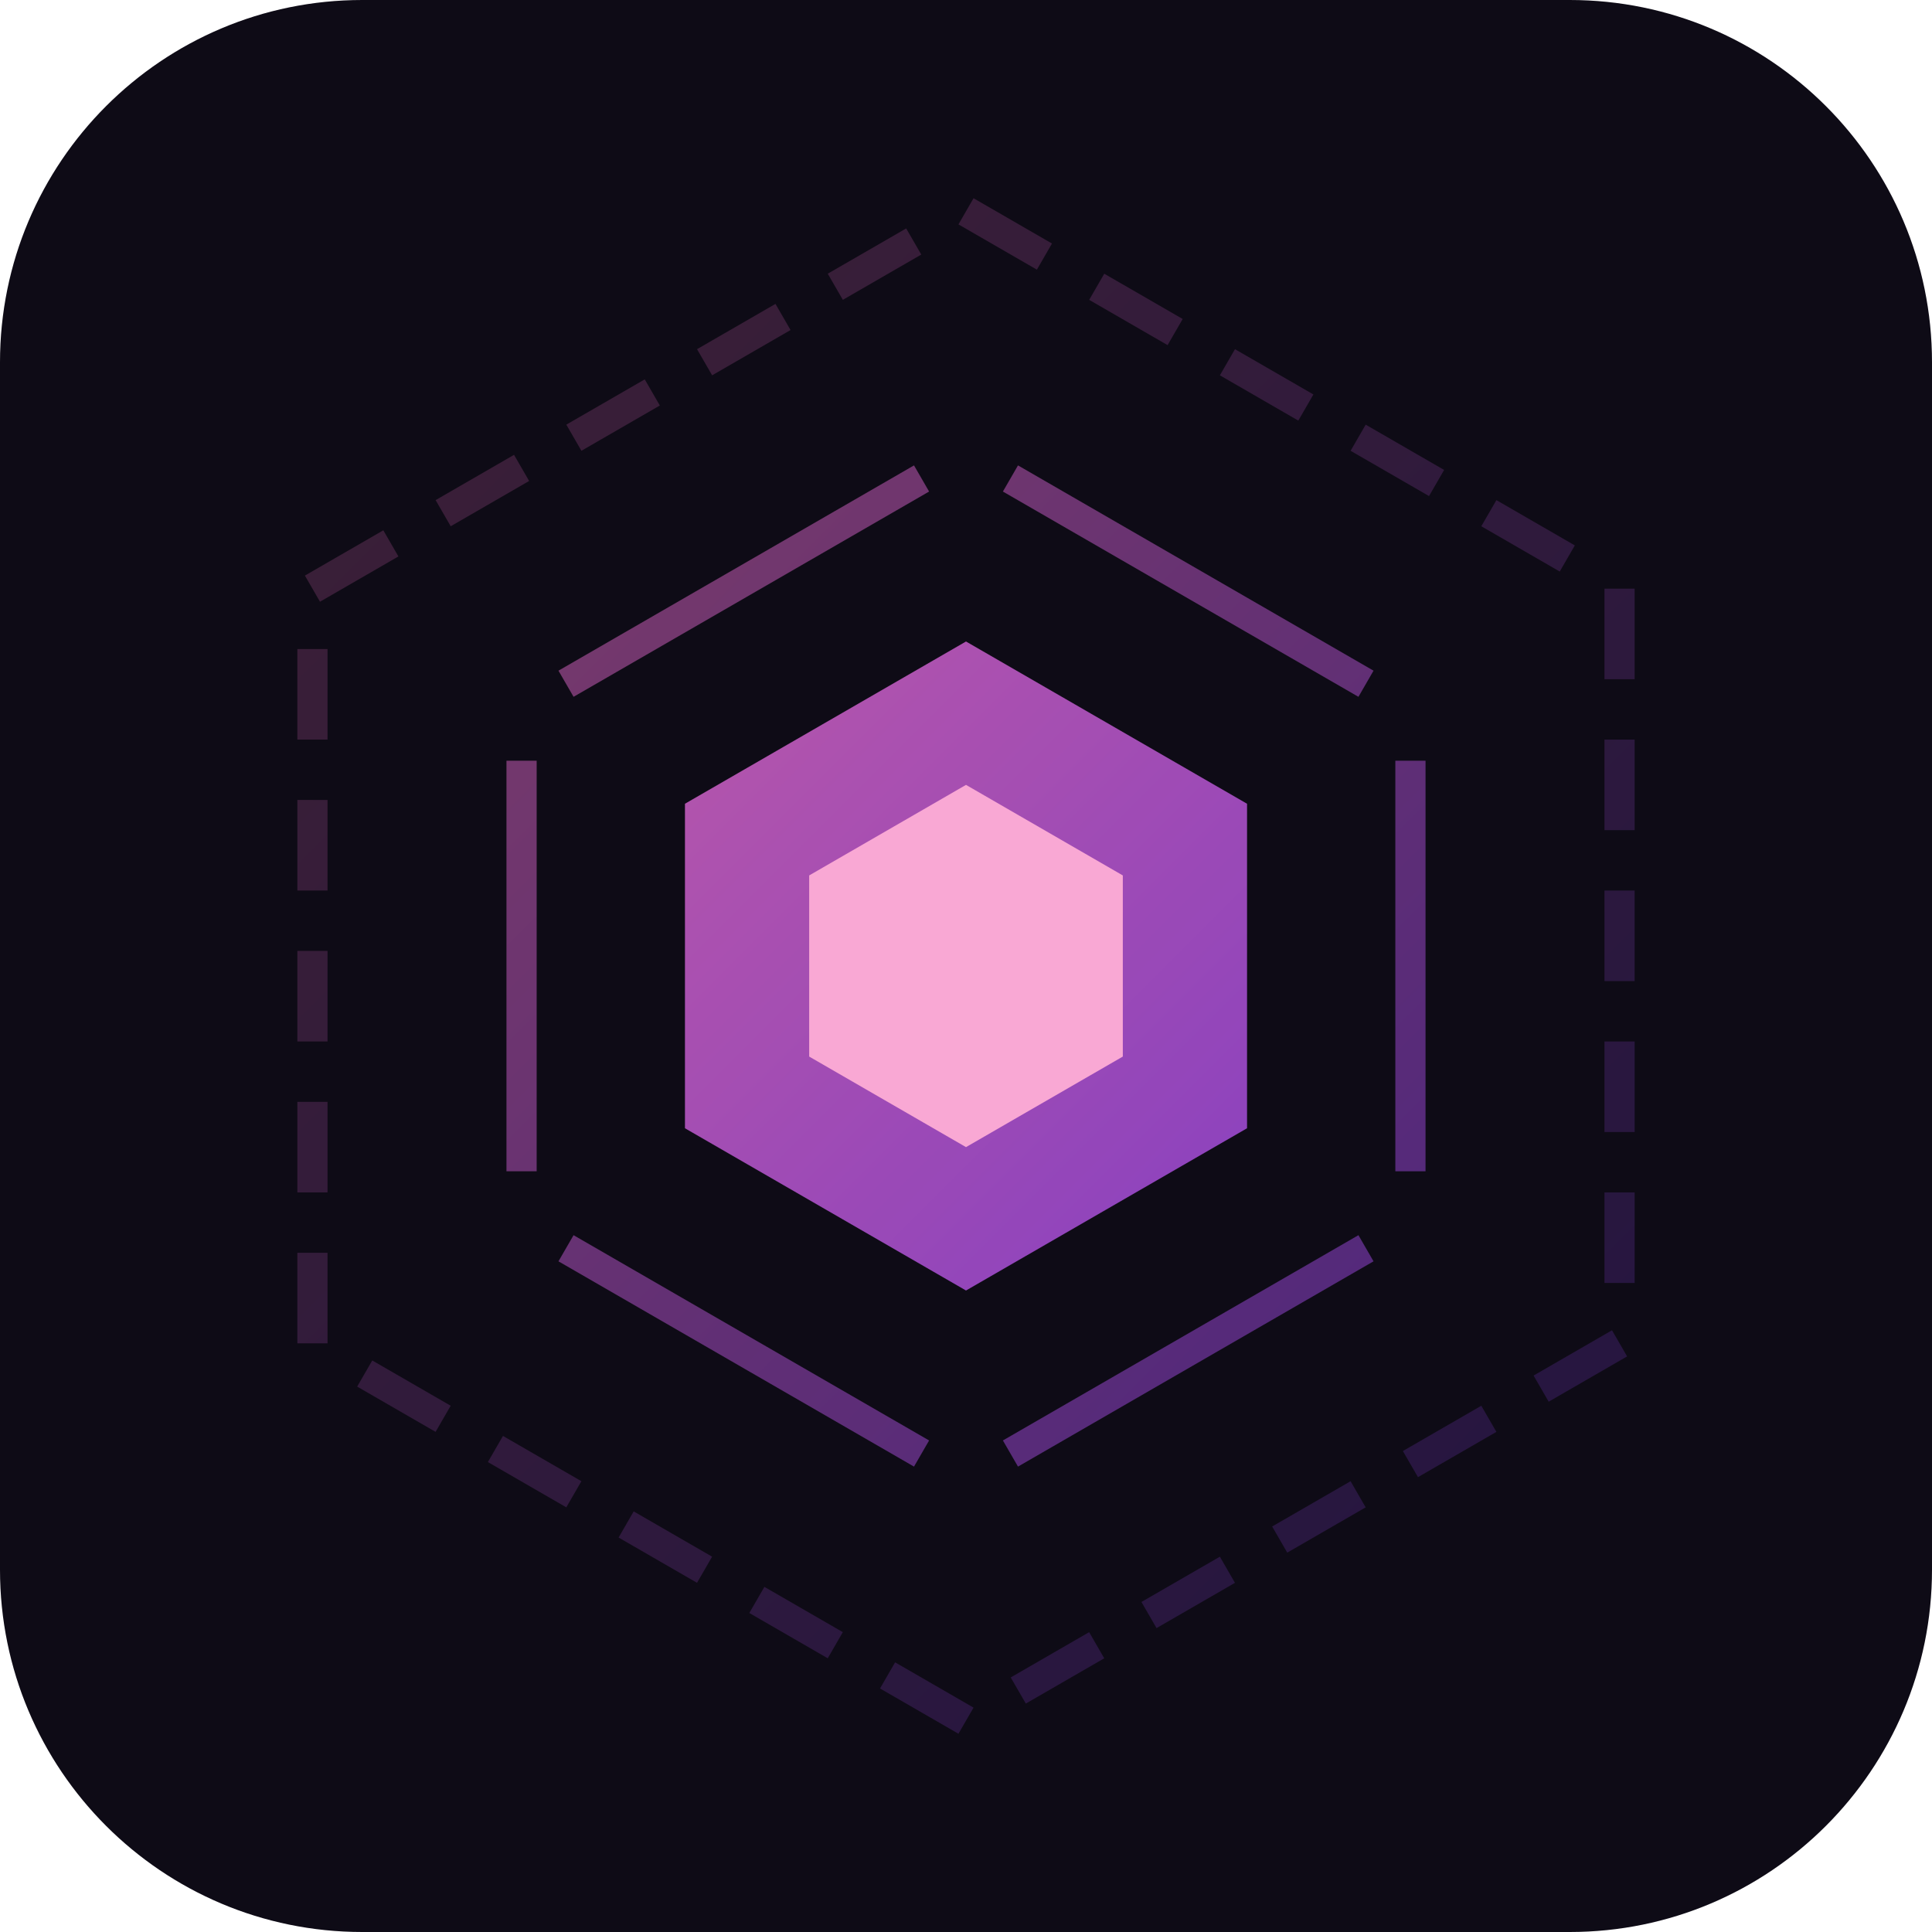
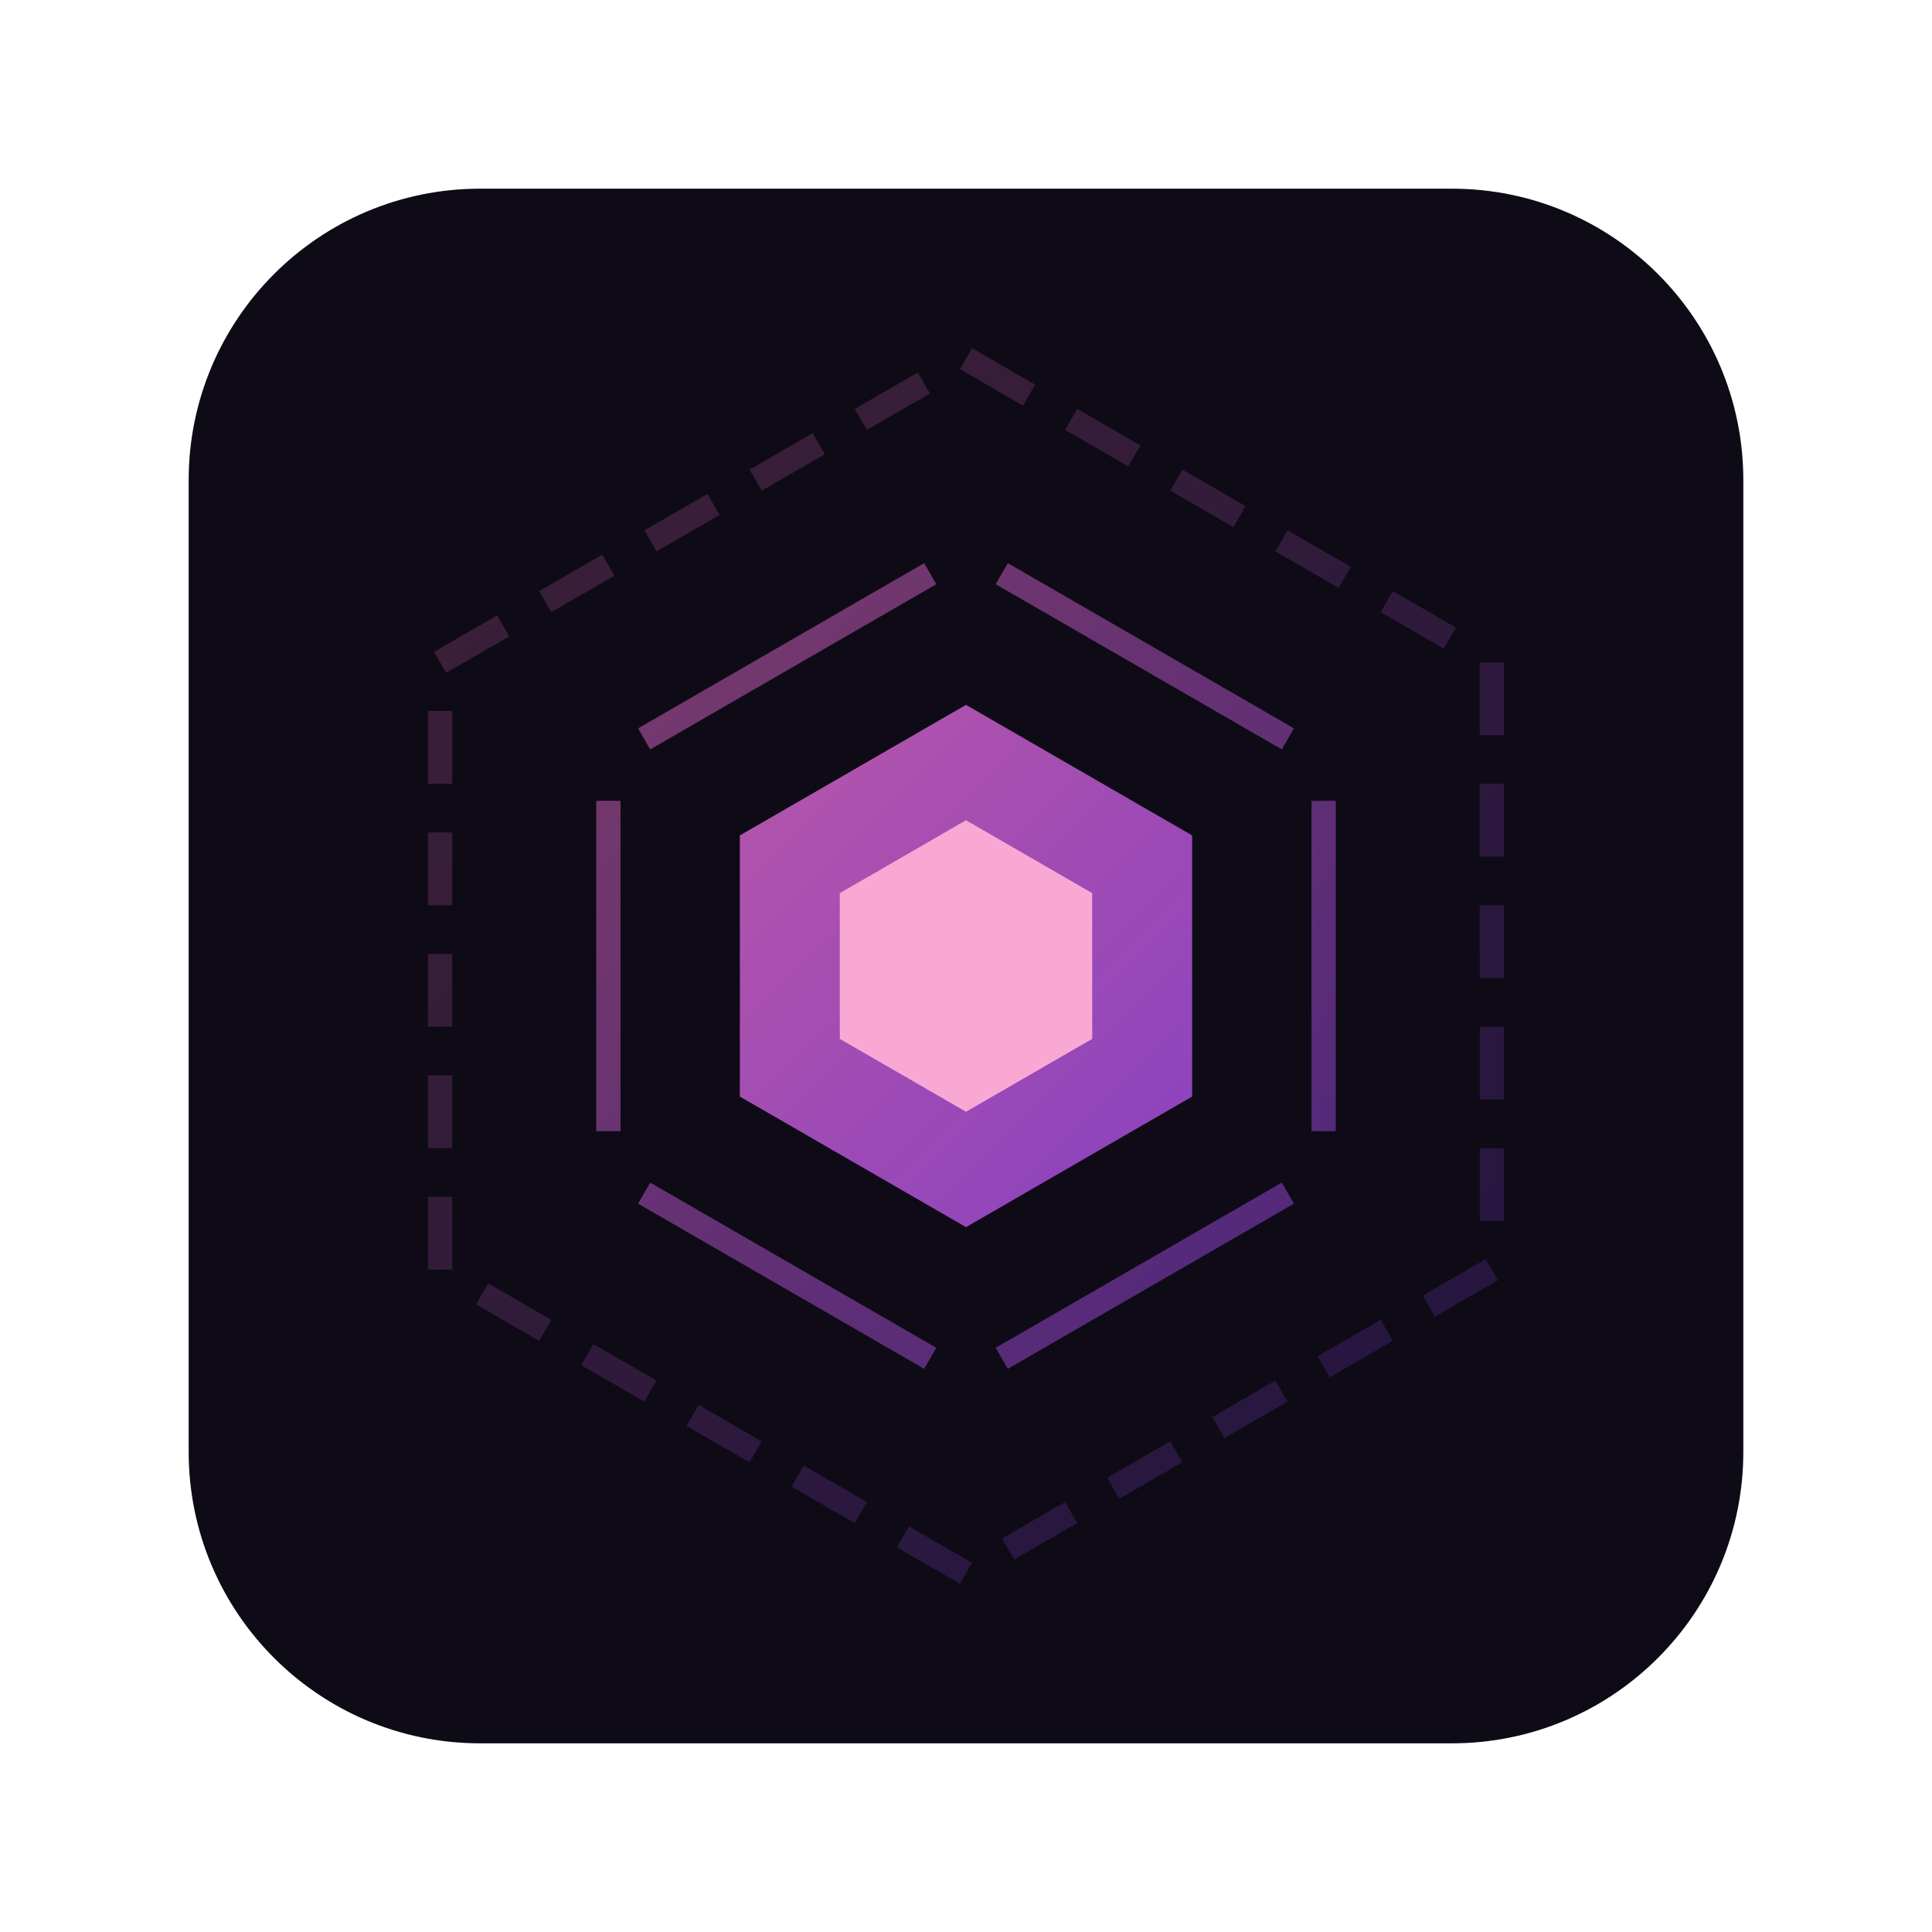
- <svg xmlns="http://www.w3.org/2000/svg" width="256" height="256" viewBox="0 0 256 256" fill="none">
-   <defs>
-     <linearGradient id="g5" x1="40" y1="40" x2="220" y2="220" gradientUnits="userSpaceOnUse">
-       <stop offset="0%" stop-color="#F472B6" />
-       <stop offset="100%" stop-color="#7C3AED" />
-     </linearGradient>
-   </defs>
-   <rect width="256" height="256" rx="48" fill="#0E0B16" />
-   <line x1="128" y1="28" x2="214.6" y2="78" stroke="url(#g5)" stroke-width="4" opacity="0.2" stroke-dasharray="12 8" />
-   <line x1="214.6" y1="78" x2="214.6" y2="178" stroke="url(#g5)" stroke-width="4" opacity="0.2" stroke-dasharray="12 8" />
-   <line x1="214.6" y1="178" x2="128" y2="228" stroke="url(#g5)" stroke-width="4" opacity="0.2" stroke-dasharray="12 8" />
-   <line x1="128" y1="228" x2="41.4" y2="178" stroke="url(#g5)" stroke-width="4" opacity="0.2" stroke-dasharray="12 8" />
-   <line x1="41.4" y1="178" x2="41.4" y2="78" stroke="url(#g5)" stroke-width="4" opacity="0.2" stroke-dasharray="12 8" />
-   <line x1="41.4" y1="78" x2="128" y2="28" stroke="url(#g5)" stroke-width="4" opacity="0.2" stroke-dasharray="12 8" />
-   <line x1="133.89" y1="63.4" x2="181.0" y2="90.6" stroke="url(#g5)" stroke-width="4" opacity="0.5" />
-   <line x1="186.89" y1="100.8" x2="186.89" y2="155.2" stroke="url(#g5)" stroke-width="4" opacity="0.5" />
-   <line x1="181.0" y1="165.4" x2="133.89" y2="192.6" stroke="url(#g5)" stroke-width="4" opacity="0.5" />
-   <line x1="122.11" y1="192.6" x2="75.0" y2="165.4" stroke="url(#g5)" stroke-width="4" opacity="0.5" />
-   <line x1="69.11" y1="155.2" x2="69.11" y2="100.8" stroke="url(#g5)" stroke-width="4" opacity="0.5" />
-   <line x1="75.0" y1="90.6" x2="122.11" y2="63.4" stroke="url(#g5)" stroke-width="4" opacity="0.5" />
-   <polygon points="128,85 165.24,106.5 165.24,149.5 128,171 90.76,149.5 90.76,106.5" fill="url(#g5)" opacity="0.85" />
-   <polygon points="128,104 148.78,116 148.78,140 128,152 107.22,140 107.22,116" fill="#F9A8D4" />
+ <svg xmlns="http://www.w3.org/2000/svg" width="1024" height="1024" viewBox="0 0 1024 1024" fill="none">
+   <g transform="translate(100 100) scale(3.21875)">
+     <defs>
+       <linearGradient id="g5" x1="40" y1="40" x2="220" y2="220" gradientUnits="userSpaceOnUse">
+         <stop offset="0%" stop-color="#F472B6" />
+         <stop offset="100%" stop-color="#7C3AED" />
+       </linearGradient>
+     </defs>
+     <rect width="256" height="256" rx="48" fill="#0E0B16" />
+     <line x1="128" y1="28" x2="214.6" y2="78" stroke="url(#g5)" stroke-width="4" opacity="0.2" stroke-dasharray="12 8" />
+     <line x1="214.6" y1="78" x2="214.6" y2="178" stroke="url(#g5)" stroke-width="4" opacity="0.2" stroke-dasharray="12 8" />
+     <line x1="214.6" y1="178" x2="128" y2="228" stroke="url(#g5)" stroke-width="4" opacity="0.2" stroke-dasharray="12 8" />
+     <line x1="128" y1="228" x2="41.4" y2="178" stroke="url(#g5)" stroke-width="4" opacity="0.2" stroke-dasharray="12 8" />
+     <line x1="41.4" y1="178" x2="41.4" y2="78" stroke="url(#g5)" stroke-width="4" opacity="0.2" stroke-dasharray="12 8" />
+     <line x1="41.4" y1="78" x2="128" y2="28" stroke="url(#g5)" stroke-width="4" opacity="0.2" stroke-dasharray="12 8" />
+     <line x1="133.89" y1="63.4" x2="181.0" y2="90.6" stroke="url(#g5)" stroke-width="4" opacity="0.5" />
+     <line x1="186.89" y1="100.8" x2="186.89" y2="155.2" stroke="url(#g5)" stroke-width="4" opacity="0.5" />
+     <line x1="181.0" y1="165.4" x2="133.89" y2="192.6" stroke="url(#g5)" stroke-width="4" opacity="0.5" />
+     <line x1="122.11" y1="192.6" x2="75.0" y2="165.4" stroke="url(#g5)" stroke-width="4" opacity="0.5" />
+     <line x1="69.11" y1="155.2" x2="69.11" y2="100.8" stroke="url(#g5)" stroke-width="4" opacity="0.5" />
+     <line x1="75.0" y1="90.6" x2="122.11" y2="63.4" stroke="url(#g5)" stroke-width="4" opacity="0.5" />
+     <polygon points="128,85 165.24,106.5 165.24,149.5 128,171 90.76,149.5 90.76,106.5" fill="url(#g5)" opacity="0.85" />
+     <polygon points="128,104 148.78,116 148.78,140 128,152 107.22,140 107.22,116" fill="#F9A8D4" />
+   </g>
</svg>
